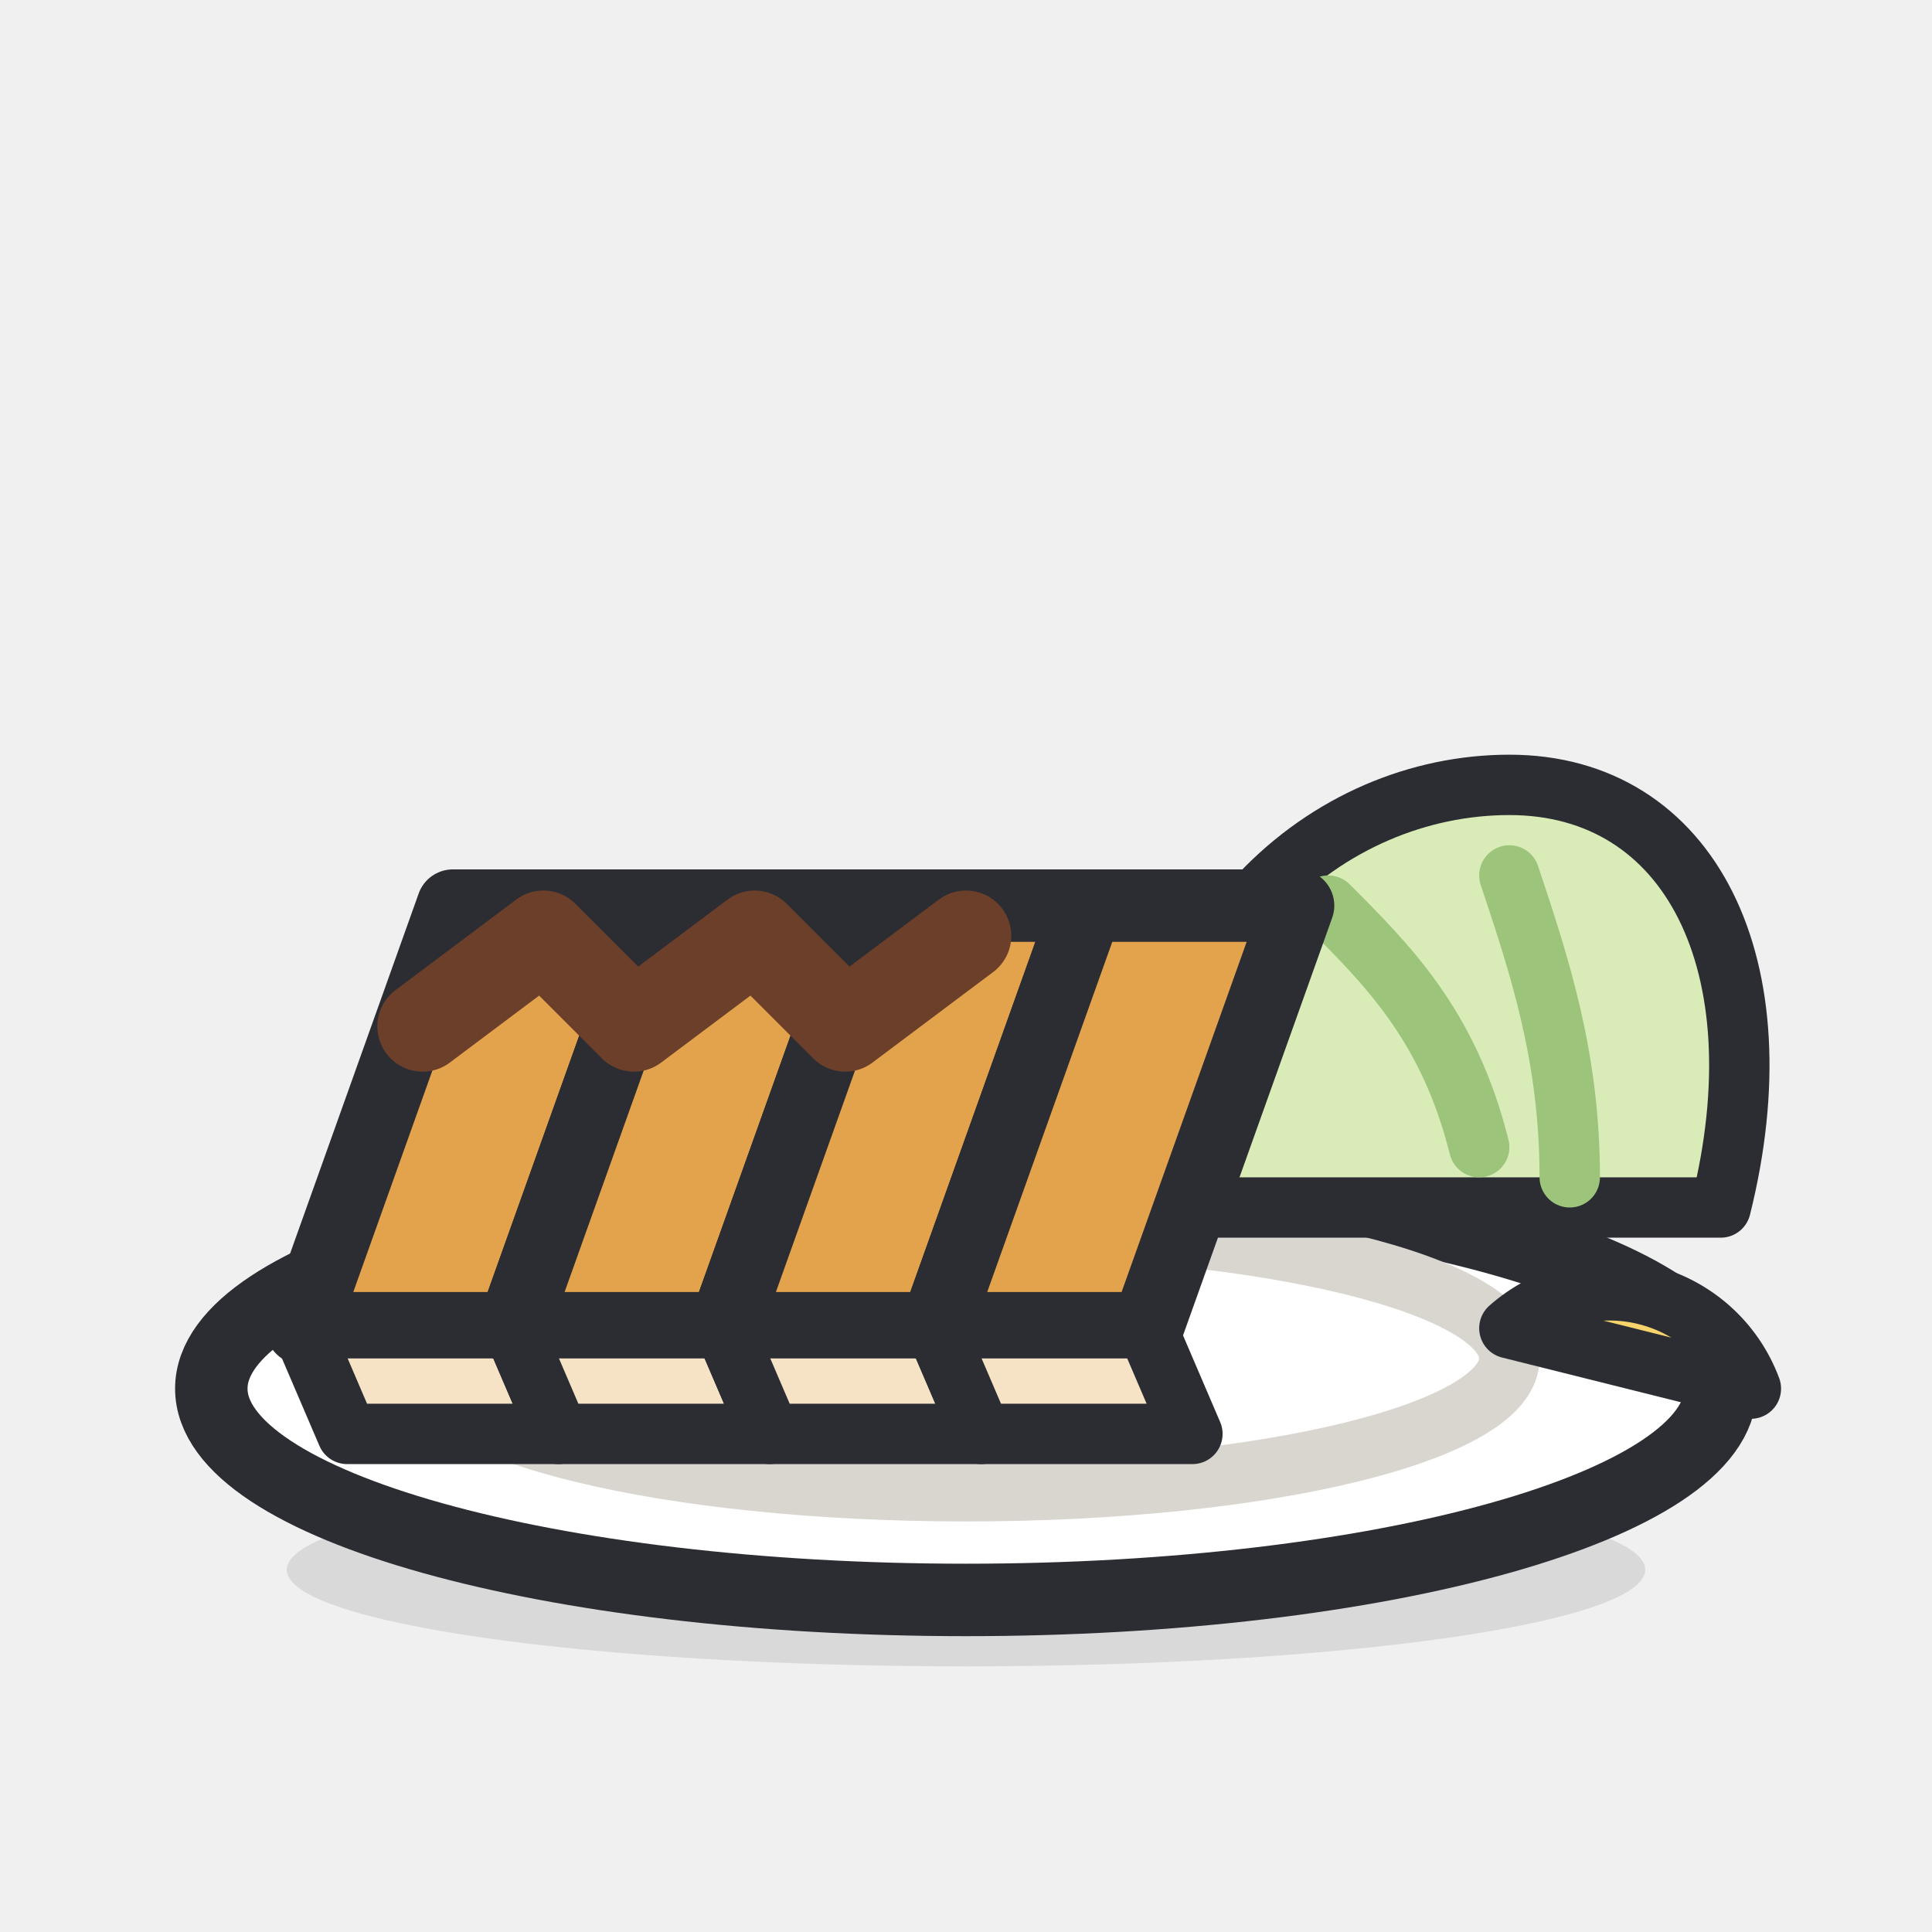
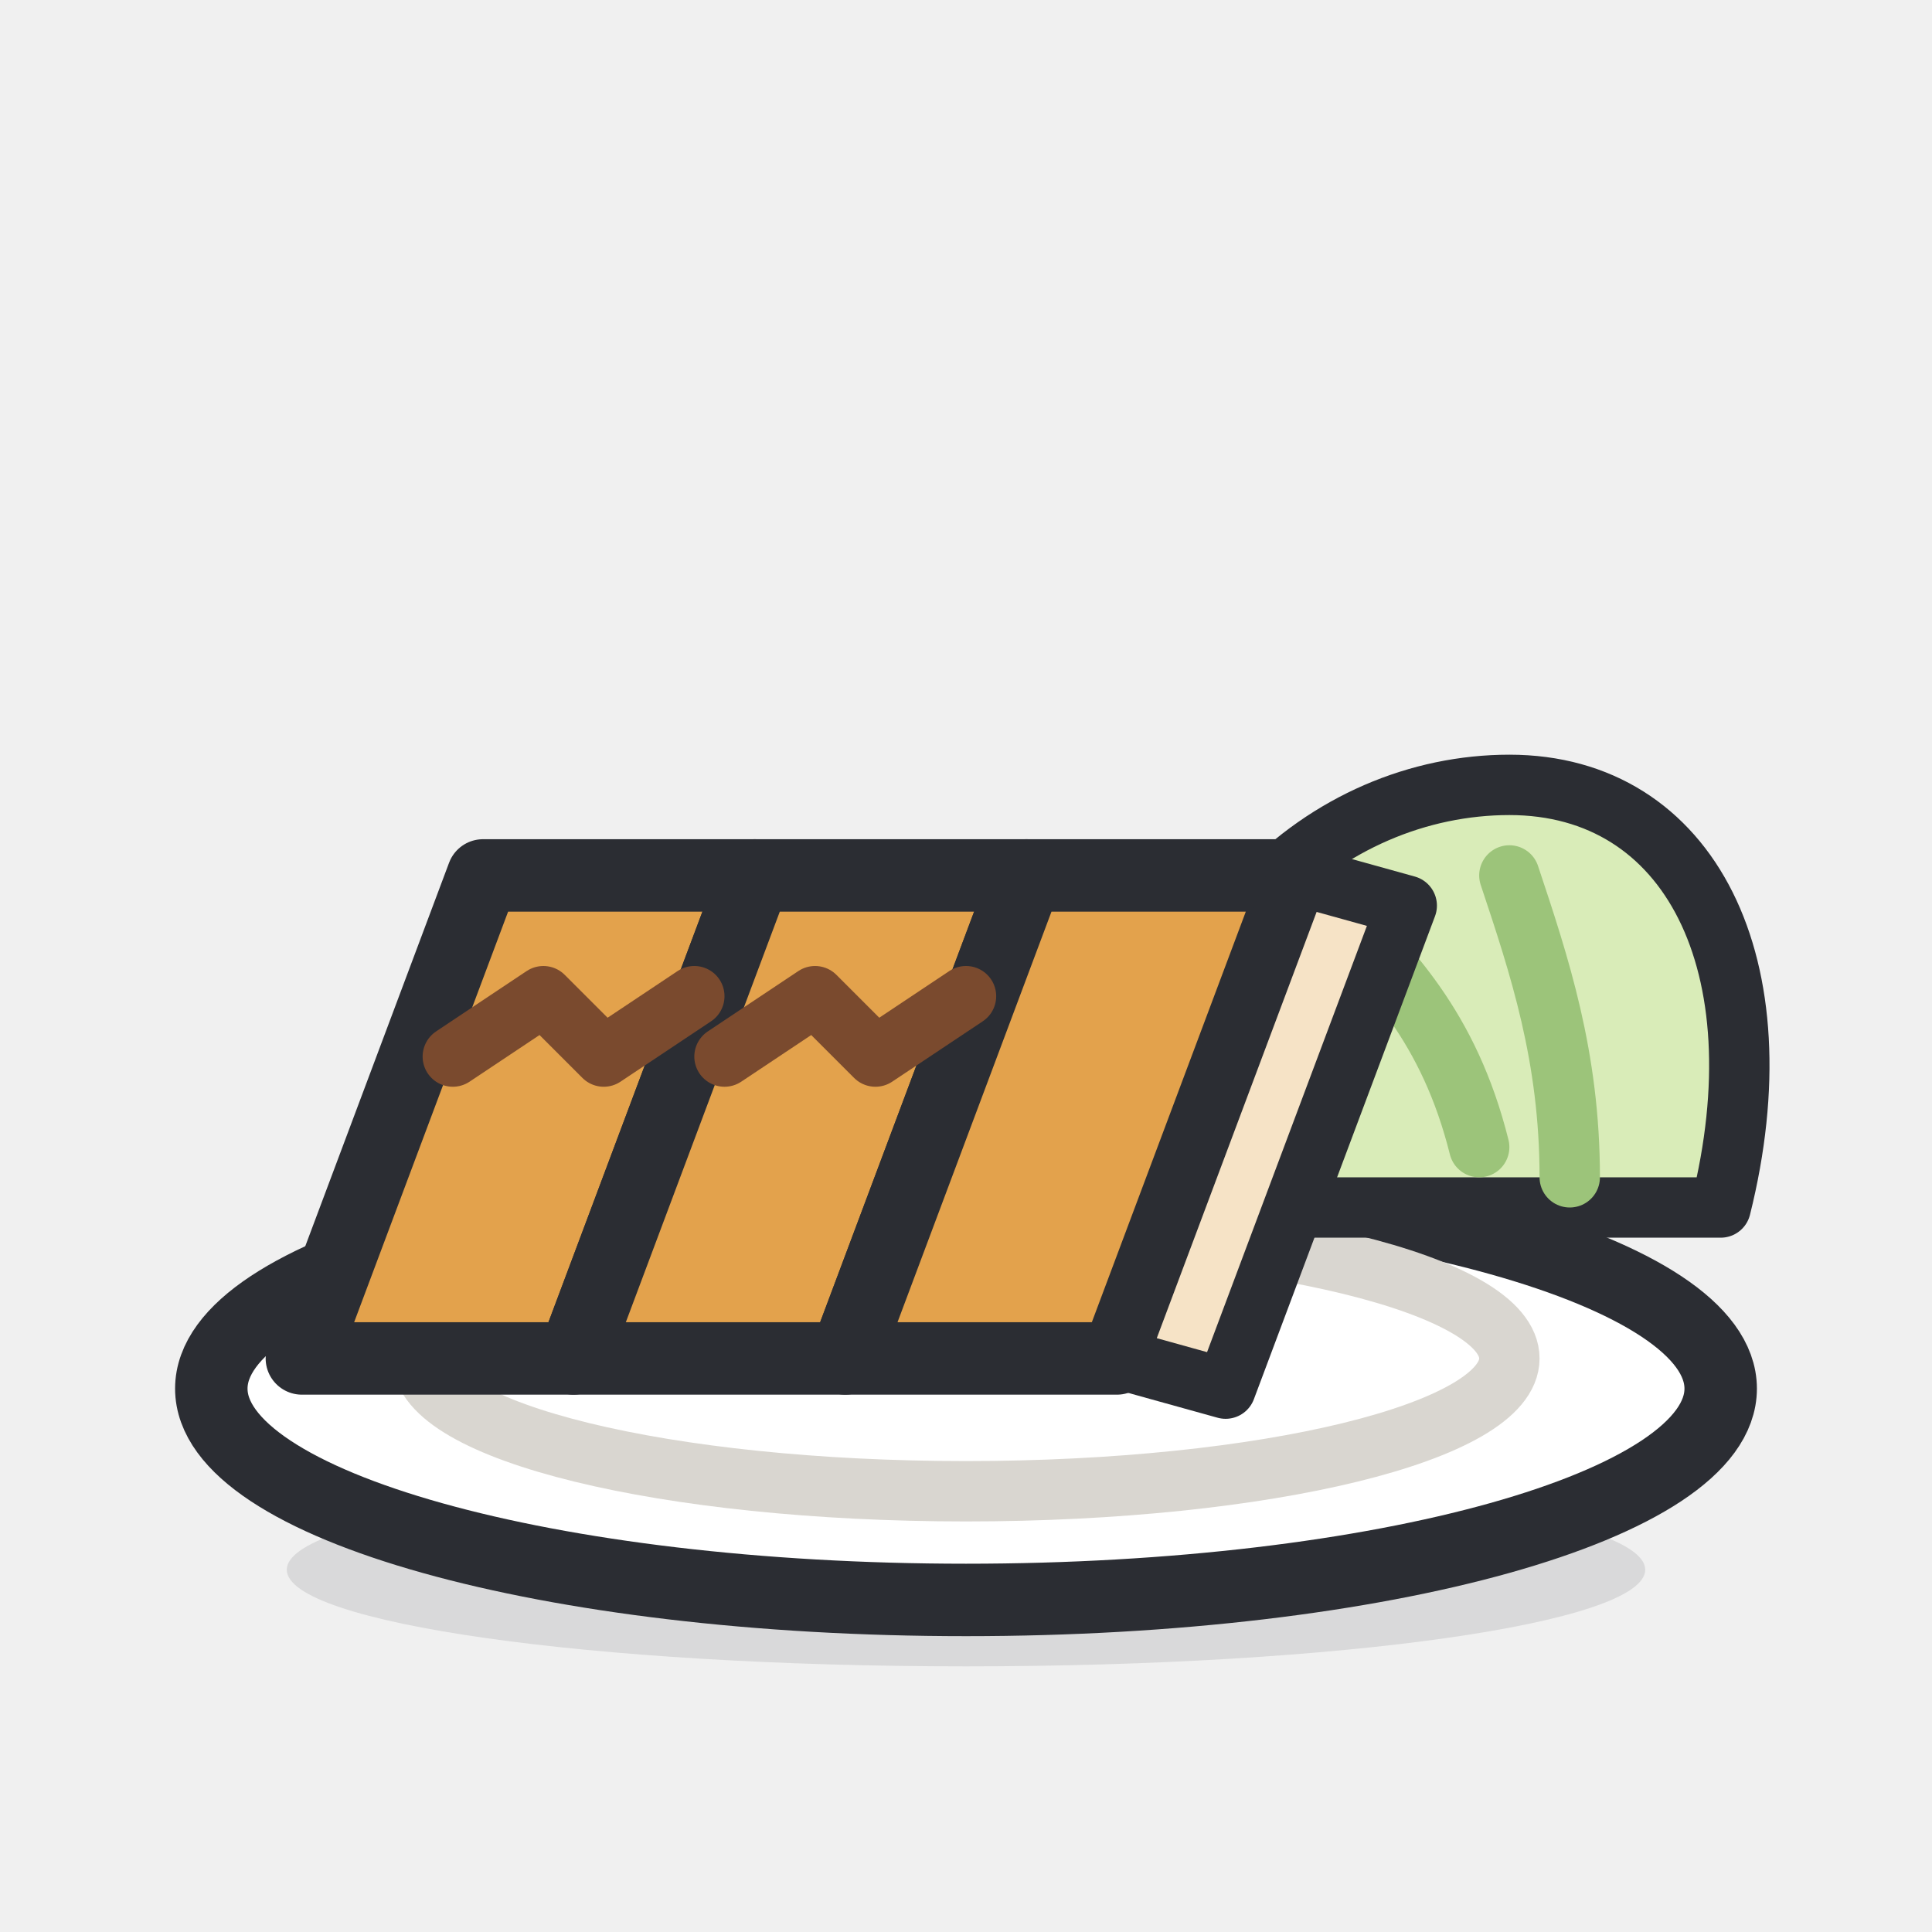
<svg xmlns="http://www.w3.org/2000/svg" viewBox="0 0 64 64">
  <ellipse cx="32" cy="52" rx="22.5" ry="3.2" fill="#2b2d33" opacity=".12" />
  <g fill="#ffffff" stroke="#2b2d33" stroke-width="2.4" stroke-linejoin="round" stroke-linecap="round">
    <ellipse cx="32" cy="46" rx="25" ry="7" />
  </g>
  <g fill="none" stroke="#d9d6d0" stroke-width="2.0" stroke-linecap="round" stroke-linejoin="round">
    <ellipse cx="32" cy="45" rx="18" ry="4.4" />
  </g>
  <g fill="#d9ecb8" stroke="#2b2d33" stroke-width="2.0" stroke-linejoin="round" stroke-linecap="round">
    <path d="M38 40c0-9 6-14 12-14s9 6 7 14z" />
  </g>
  <g fill="none" stroke="#9cc47a" stroke-width="2.0" stroke-linecap="round" stroke-linejoin="round">
    <path d="M44 30c2 2 4 4 5 8M50 29c1 3 2 6 2 10" />
  </g>
  <g fill="#e3a24c" stroke="#2b2d33" stroke-width="2.4" stroke-linejoin="round" stroke-linecap="round">
-     <path d="M10 44l5-14h7l-5 14z" />
+     <path d="M10 45l6-16h9l-6 16z" />
+   </g>
+   <g fill="#e3a24c" stroke="#2b2d33" stroke-width="2.4" stroke-linejoin="round" stroke-linecap="round">
+     <path d="M19 45l6-16h9l-6 16z" />
+   </g>
+   <g fill="#e3a24c" stroke="#2b2d33" stroke-width="2.4" stroke-linejoin="round" stroke-linecap="round">
+     <path d="M28 45l6-16h9l-6 16z" />
  </g>
  <g fill="#f6e3c6" stroke="#2b2d33" stroke-width="2.0" stroke-linejoin="round" stroke-linecap="round">
-     <path d="M10 44h7l1.5 3.5h-7z" />
+     <path d="M37 45l6-16 3.6 1-6 16z" />
  </g>
-   <g fill="#e3a24c" stroke="#2b2d33" stroke-width="2.4" stroke-linejoin="round" stroke-linecap="round">
-     <path d="M17 44l5-14h7l-5 14z" />
-   </g>
-   <g fill="#f6e3c6" stroke="#2b2d33" stroke-width="2.0" stroke-linejoin="round" stroke-linecap="round">
-     <path d="M17 44h7l1.5 3.5h-7z" />
-   </g>
-   <g fill="#e3a24c" stroke="#2b2d33" stroke-width="2.4" stroke-linejoin="round" stroke-linecap="round">
-     <path d="M24 44l5-14h7l-5 14z" />
-   </g>
-   <g fill="#f6e3c6" stroke="#2b2d33" stroke-width="2.0" stroke-linejoin="round" stroke-linecap="round">
-     <path d="M24 44h7l1.5 3.5h-7z" />
-   </g>
-   <g fill="#e3a24c" stroke="#2b2d33" stroke-width="2.4" stroke-linejoin="round" stroke-linecap="round">
-     <path d="M31 44l5-14h7l-5 14z" />
-   </g>
-   <g fill="#f6e3c6" stroke="#2b2d33" stroke-width="2.0" stroke-linejoin="round" stroke-linecap="round">
-     <path d="M31 44h7l1.5 3.5h-7z" />
-   </g>
-   <g fill="none" stroke="#6b3f2a" stroke-width="3" stroke-linecap="round" stroke-linejoin="round">
-     <path d="M14 34l4-3 3 3 4-3 3 3 4-3" />
-   </g>
-   <g fill="#f7d36b" stroke="#2b2d33" stroke-width="2.0" stroke-linejoin="round" stroke-linecap="round">
-     <path d="M50 44a5 5 0 0 1 8 2z" />
+   <g fill="none" stroke="#7a4a2e" stroke-width="2.0" stroke-linecap="round" stroke-linejoin="round">
+     <path d="M15 35l3-2 2 2 3-2M24 35l3-2 2 2 3-2" />
  </g>
</svg>
